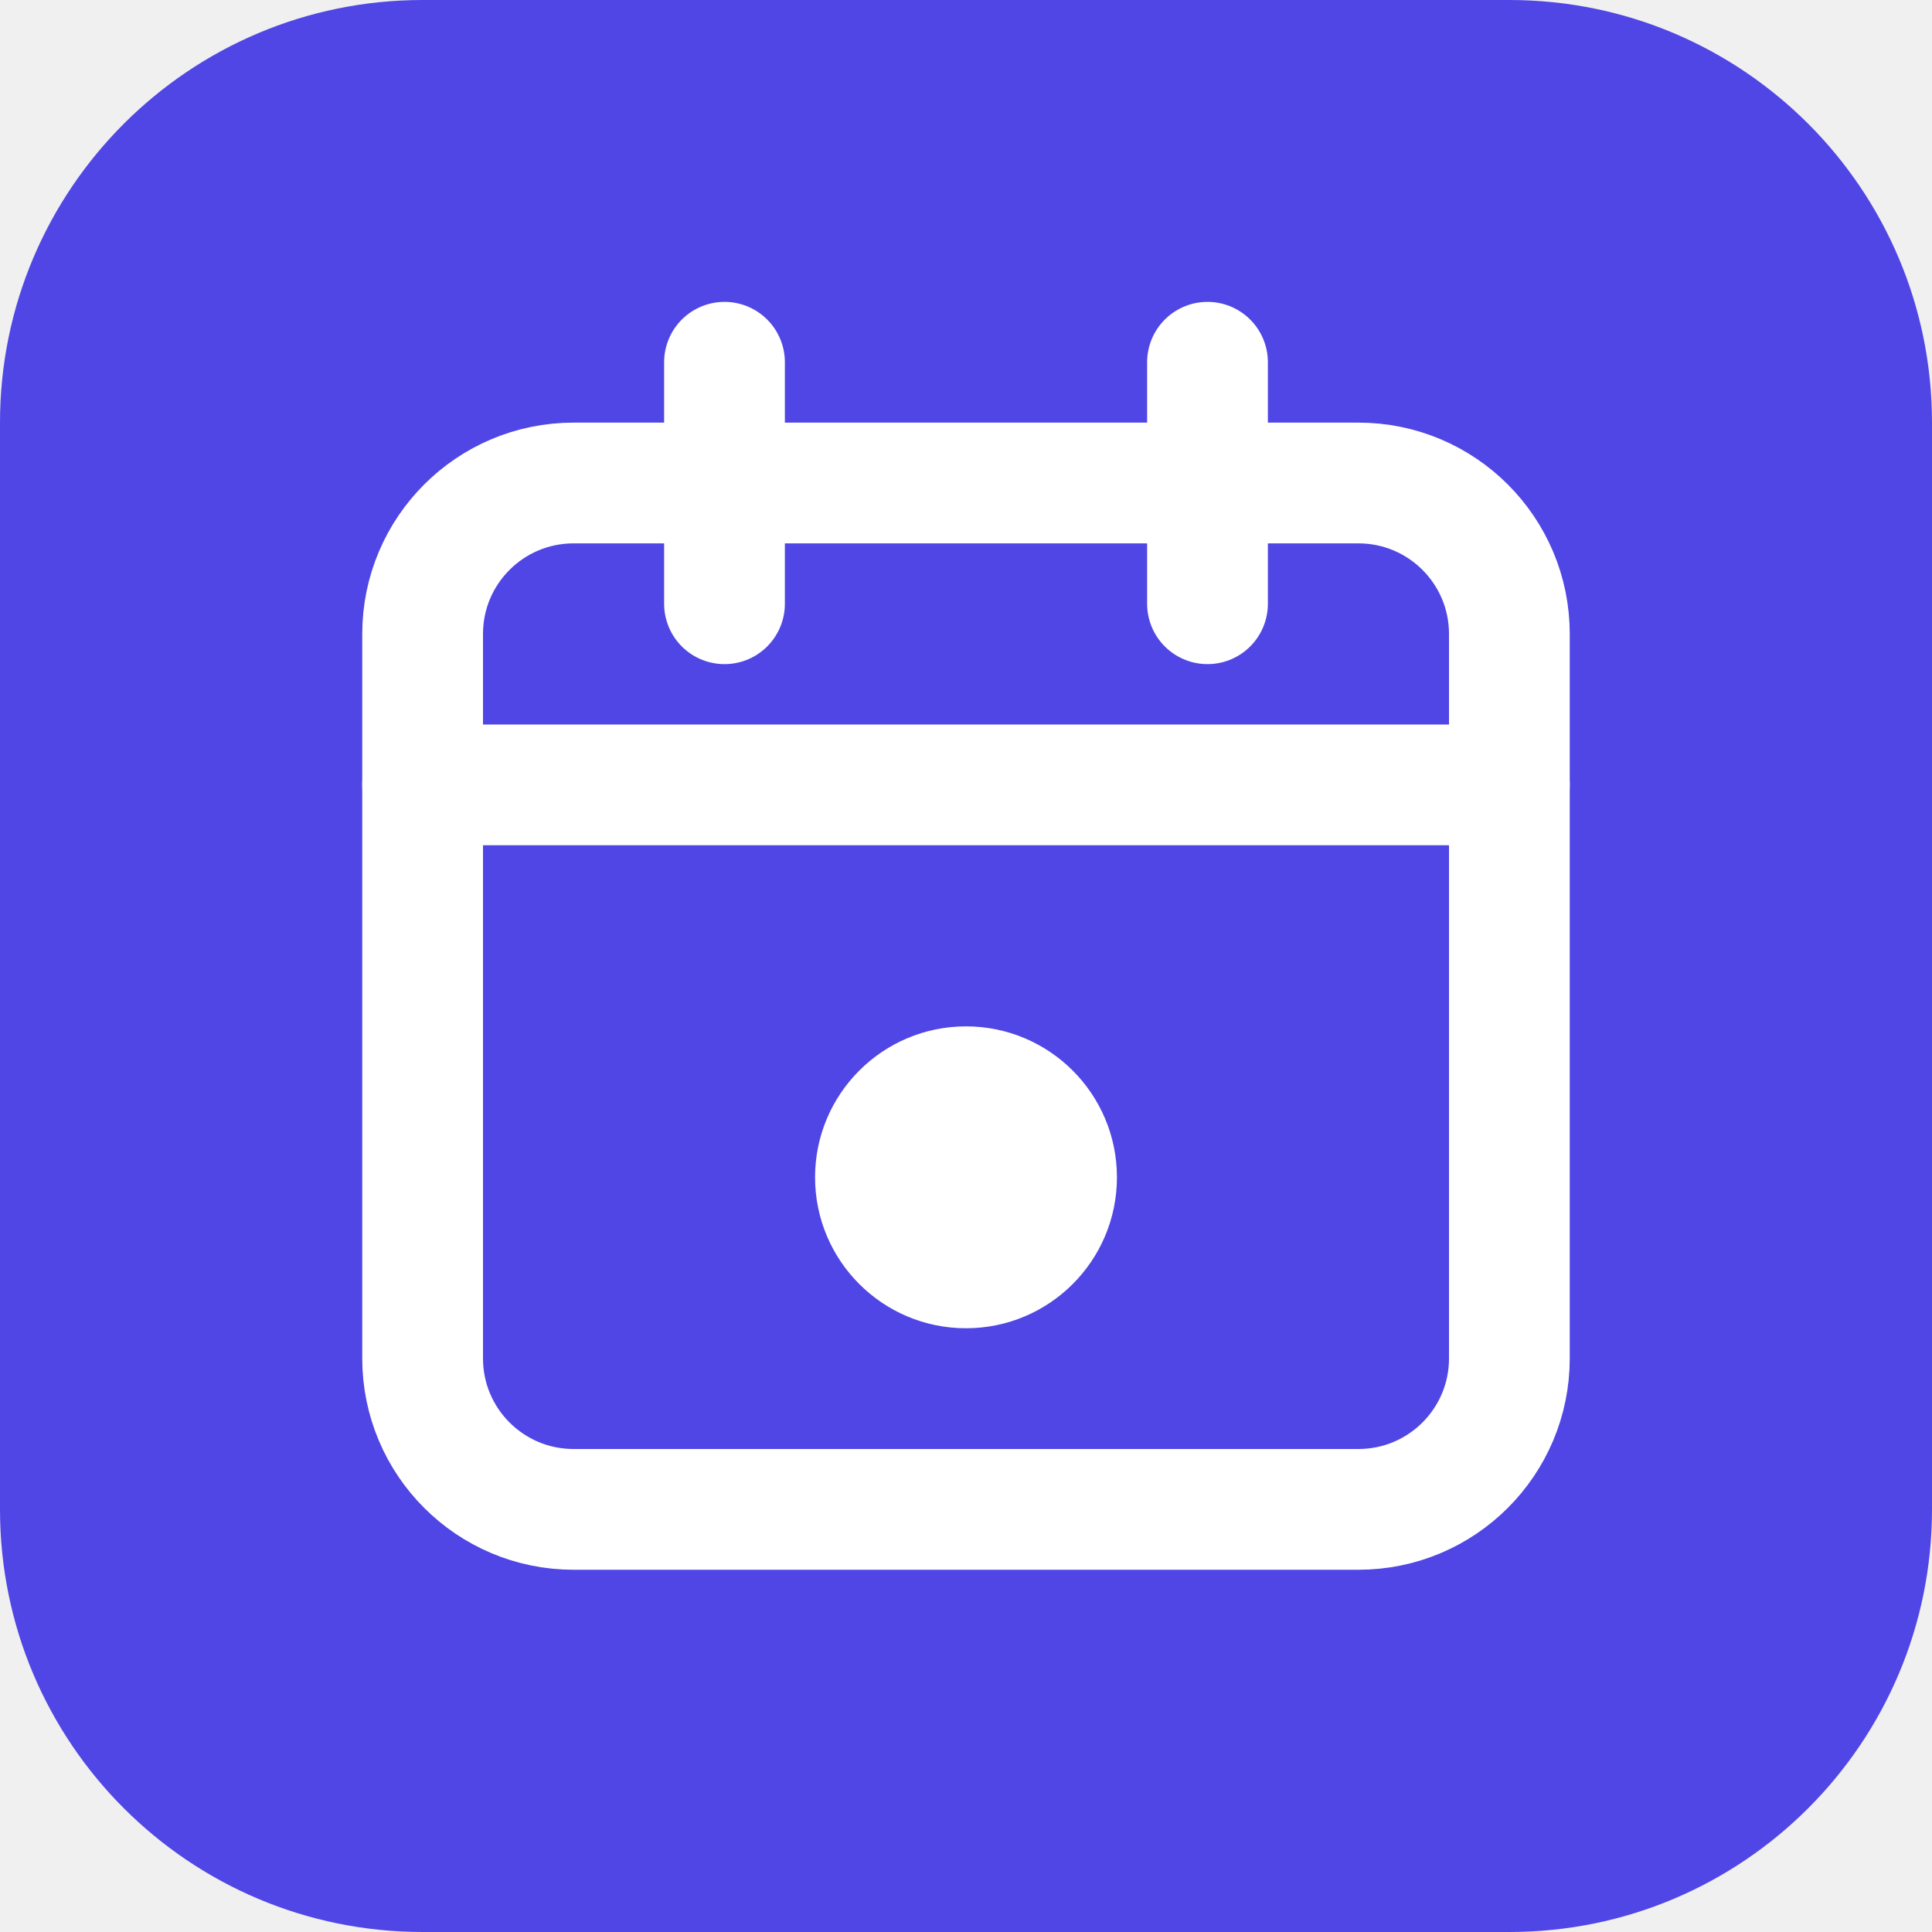
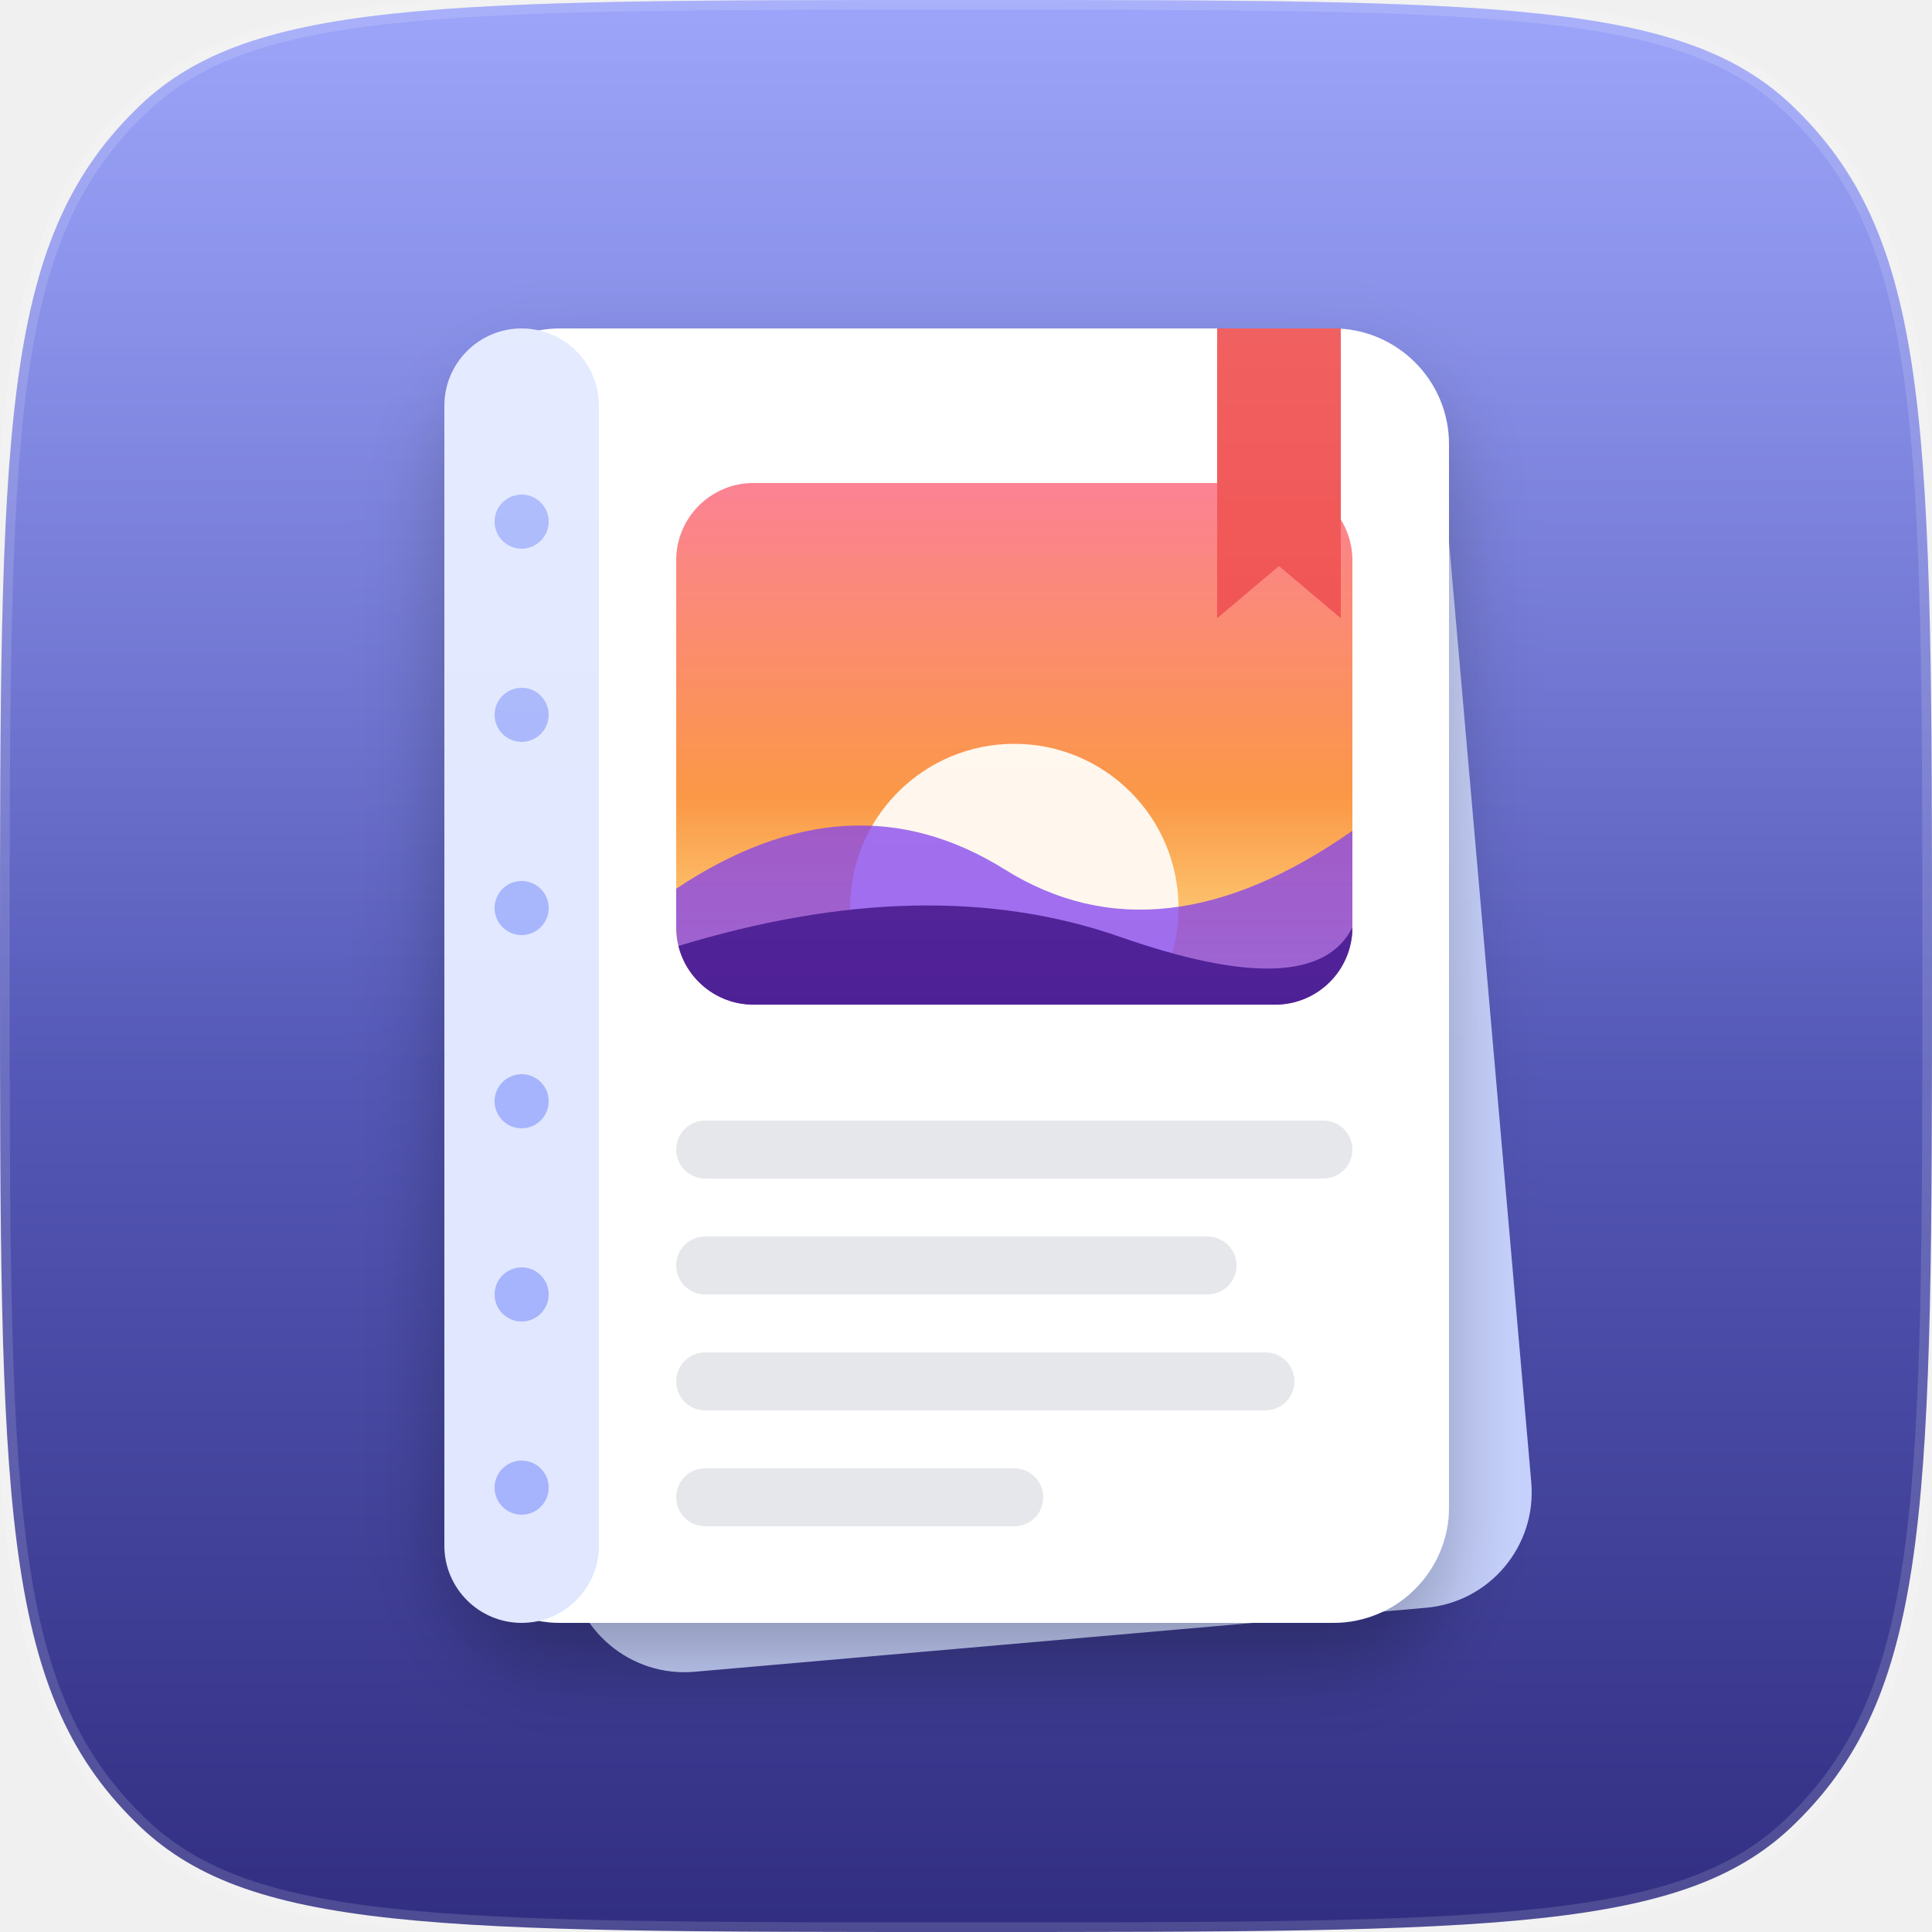
- <svg xmlns="http://www.w3.org/2000/svg" viewBox="0 0 64 64">
-   <rect width="64" height="64" rx="14" fill="#4f46e5" />
-   <g fill="none" stroke="#fff" stroke-width="4" stroke-linecap="round" stroke-linejoin="round">
-     <rect x="14" y="16" width="36" height="34" rx="5" />
-     <path d="M14 26h36" />
-     <path d="M24 12v8M40 12v8" />
+ <svg xmlns="http://www.w3.org/2000/svg" viewBox="0 0 100 100">
+   <defs>
+     <linearGradient id="a-bg" x1="0" y1="0" x2="0" y2="1">
+       <stop offset="0" stop-color="#818cf8" />
+       <stop offset="1" stop-color="#312e81" />
+     </linearGradient>
+     <linearGradient id="a-gl" x1="0" y1="0" x2="0" y2="1">
+       <stop offset="0" stop-color="#fff" stop-opacity=".22" />
+       <stop offset=".55" stop-color="#fff" stop-opacity="0" />
+     </linearGradient>
+     <filter id="a-sh" x="-30%" y="-30%" width="160%" height="160%">
+       <feDropShadow dx="0" dy="2.2" stdDeviation="2.2" flood-color="#000" flood-opacity=".28" />
+     </filter>
+     <linearGradient id="a-dsky" x1="0" y1="0" x2="0" y2="1">
+       <stop offset="0" stop-color="#fb7185" />
+       <stop offset=".6" stop-color="#fb923c" />
+       <stop offset="1" stop-color="#fde68a" />
+     </linearGradient>
+     <clipPath id="a-scene">
+       <rect x="35" y="25" width="35" height="27" rx="4" />
+     </clipPath>
+     <clipPath id="a-sq">
+       <path d="M50 0C77.6 0 87.3 0 93 5.7C100 12.6 100 22.4 100 50C100 77.6 100 87.4 93 94.3C87.3 100 77.6 100 50 100C22.4 100 12.7 100 7 94.3C0 87.4 0 77.6 0 50C0 22.4 0 12.6 7 5.7C12.7 0 22.4 0 50 0Z" />
+     </clipPath>
+   </defs>
+   <path d="M50 0C77.6 0 87.3 0 93 5.7C100 12.6 100 22.4 100 50C100 77.6 100 87.4 93 94.3C87.3 100 77.6 100 50 100C22.4 100 12.7 100 7 94.3C0 87.4 0 77.6 0 50C0 22.4 0 12.6 7 5.7C12.7 0 22.4 0 50 0Z" fill="url(#a-bg)" />
+   <g clip-path="url(#a-sq)">
+     <rect x="27" y="19" width="50" height="66" rx="6" fill="#c7d2fe" transform="rotate(-5 52 52)" />
+     <rect x="23" y="17" width="52" height="67" rx="6" fill="#fff" filter="url(#a-sh)" />
+     <rect x="23" y="17" width="8" height="67" rx="4" fill="#e0e7ff" />
+     <circle cx="27" cy="27" r="1.4" fill="#a5b4fc" />
+     <circle cx="27" cy="37" r="1.4" fill="#a5b4fc" />
+     <circle cx="27" cy="47" r="1.4" fill="#a5b4fc" />
+     <circle cx="27" cy="57" r="1.4" fill="#a5b4fc" />
+     <circle cx="27" cy="67" r="1.4" fill="#a5b4fc" />
+     <circle cx="27" cy="77" r="1.4" fill="#a5b4fc" />
+     <g clip-path="url(#a-scene)">
+       <rect x="35" y="25" width="35" height="27" fill="url(#a-dsky)" />
+       <circle cx="52.5" cy="47" r="8.5" fill="#fff7ed" />
+       <path d="M35 46 Q44 40 52 45 T70 43 V52 H35z" fill="#7c3aed" fill-opacity=".75" />
+       <path d="M35 49 Q48 45 58 48.5 T70 48 V52 H35z" fill="#4c1d95" />
+     </g>
+     <rect x="35" y="58" width="35" height="3" rx="1.5" fill="#e5e7eb" />
+     <rect x="35" y="64" width="29" height="3" rx="1.5" fill="#e5e7eb" />
+     <rect x="35" y="70" width="32" height="3" rx="1.5" fill="#e5e7eb" />
+     <rect x="35" y="76" width="19" height="3" rx="1.5" fill="#e5e7eb" />
+     <path d="M63 17 v15 l3.2-2.7 3.2 2.7 V17z" fill="#ef4444" />
  </g>
-   <circle cx="32" cy="39" r="5" fill="#fff" />
+   <path d="M50 0C77.6 0 87.3 0 93 5.7C100 12.6 100 22.4 100 50C100 77.6 100 87.4 93 94.3C87.3 100 77.6 100 50 100C22.4 100 12.7 100 7 94.3C0 87.4 0 77.6 0 50C0 22.4 0 12.6 7 5.7C12.7 0 22.4 0 50 0Z" fill="url(#a-gl)" />
+   <path d="M50 0C77.6 0 87.3 0 93 5.7C100 12.6 100 22.4 100 50C100 77.6 100 87.4 93 94.3C87.3 100 77.6 100 50 100C22.4 100 12.7 100 7 94.3C0 87.4 0 77.6 0 50C0 22.4 0 12.6 7 5.7C12.7 0 22.4 0 50 0Z" fill="none" stroke="#fff" stroke-opacity=".14" stroke-width="1" />
</svg>
